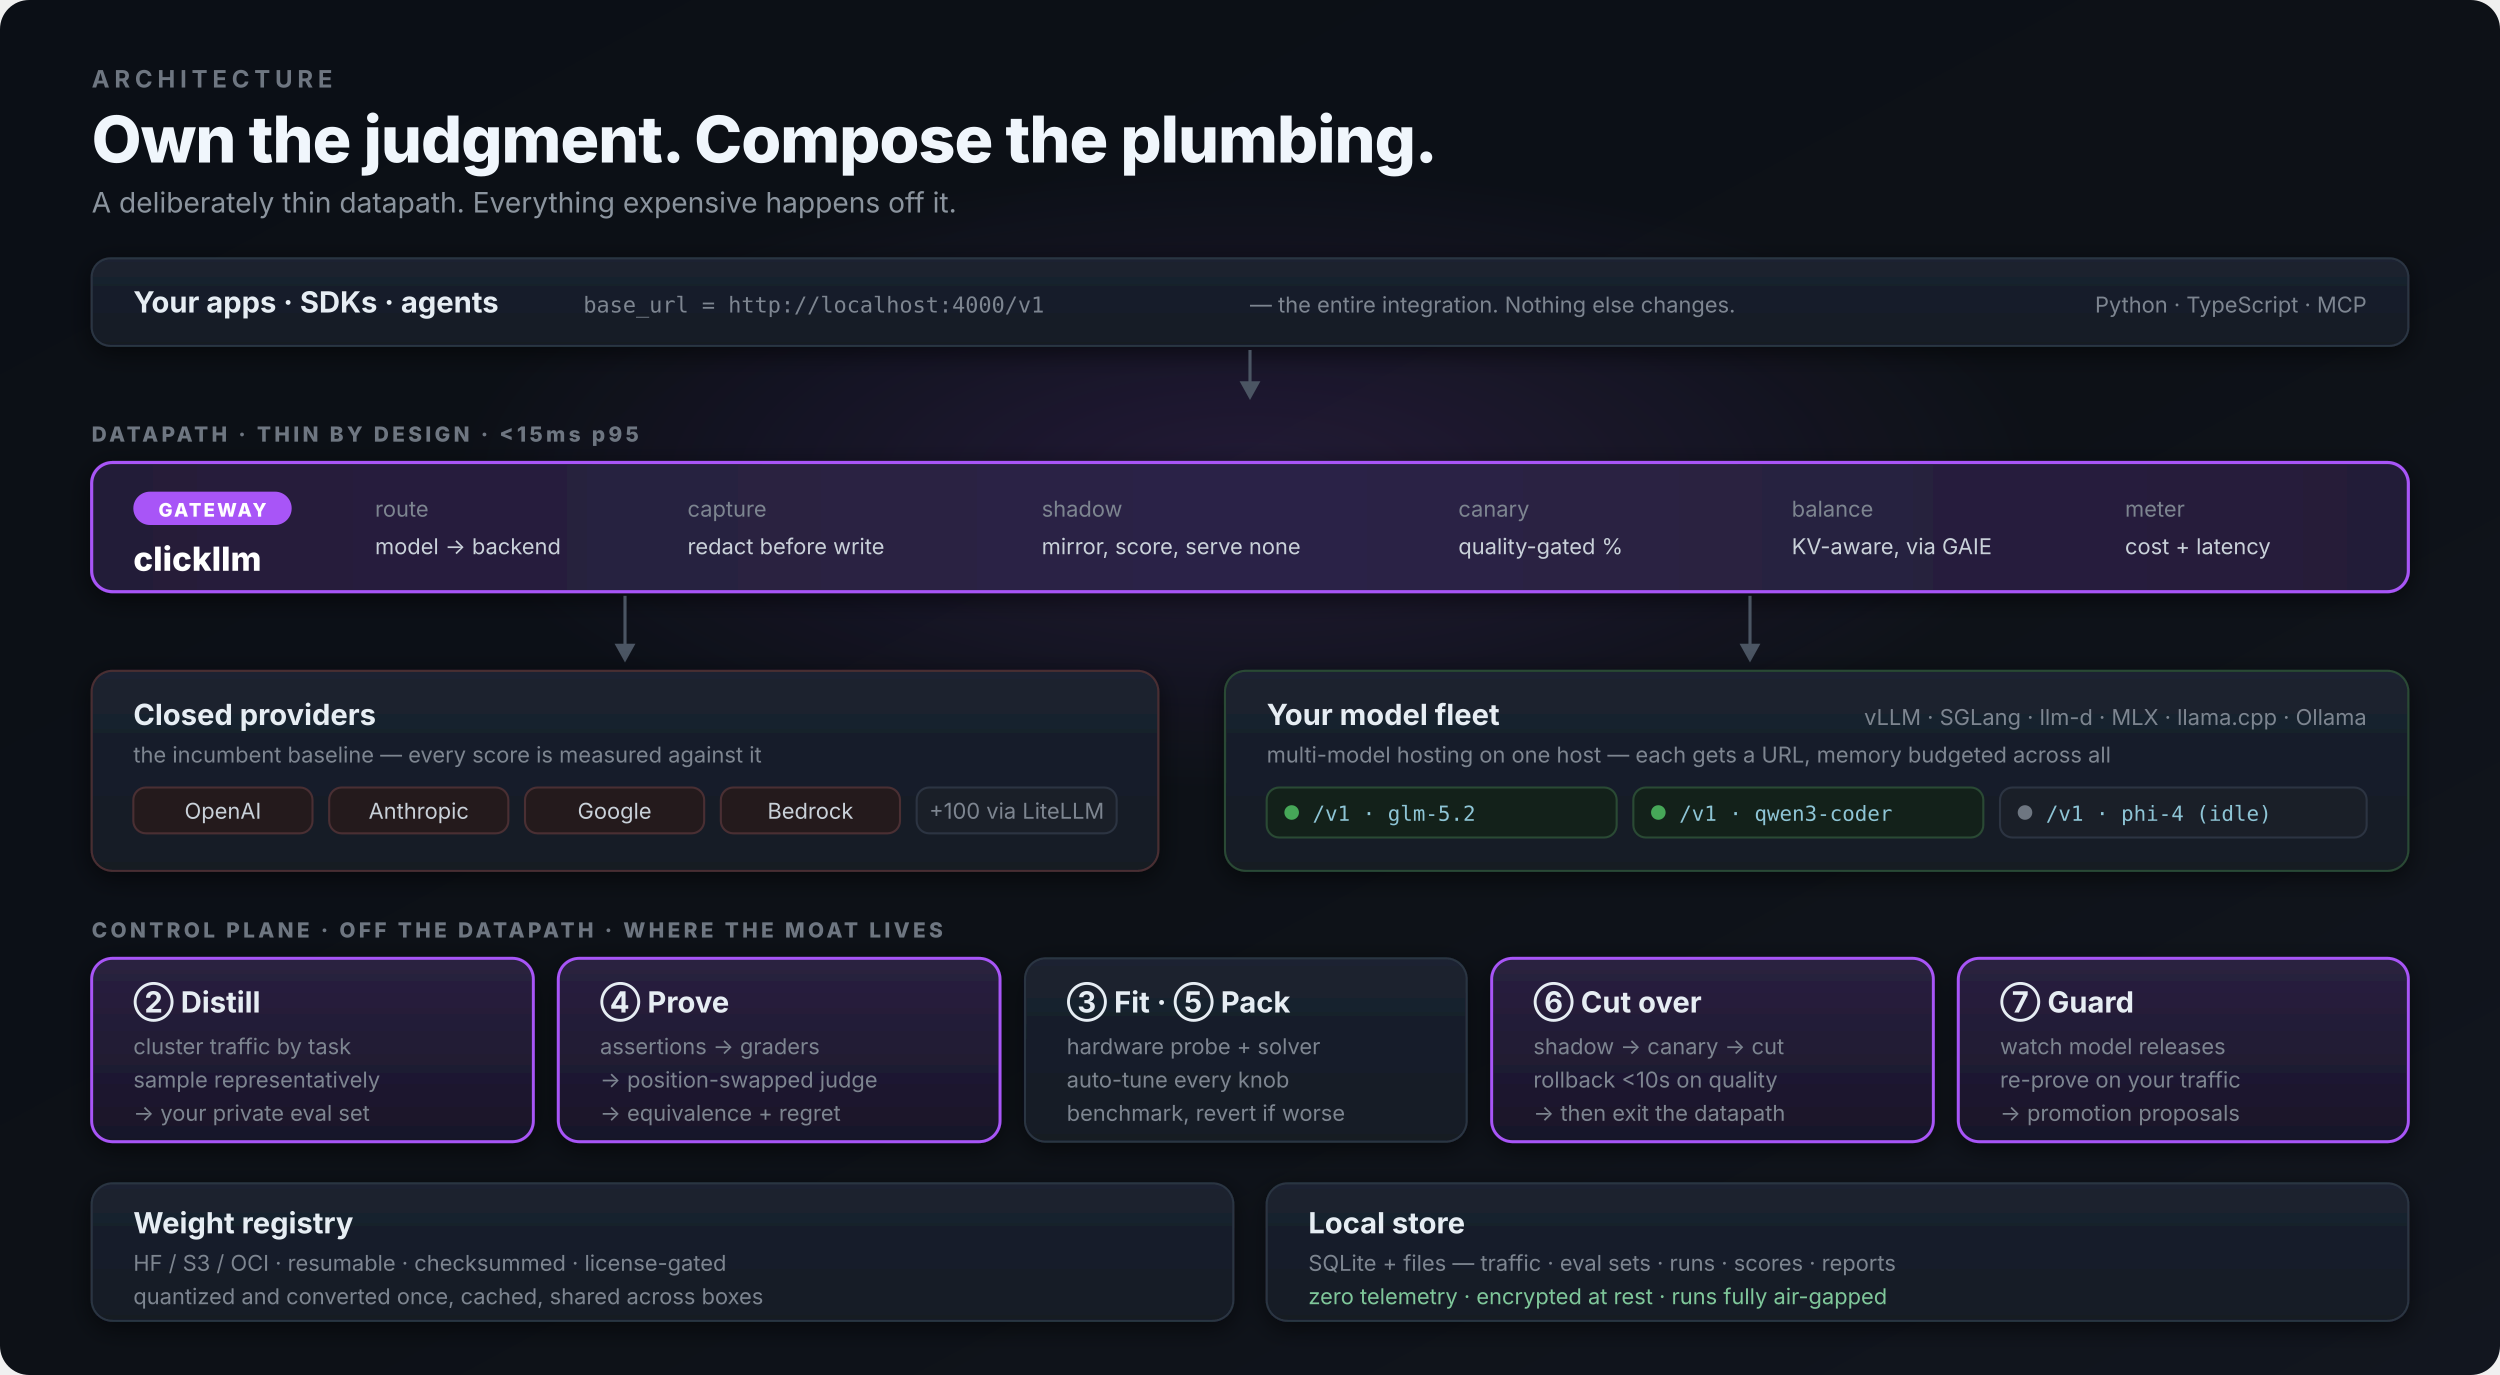
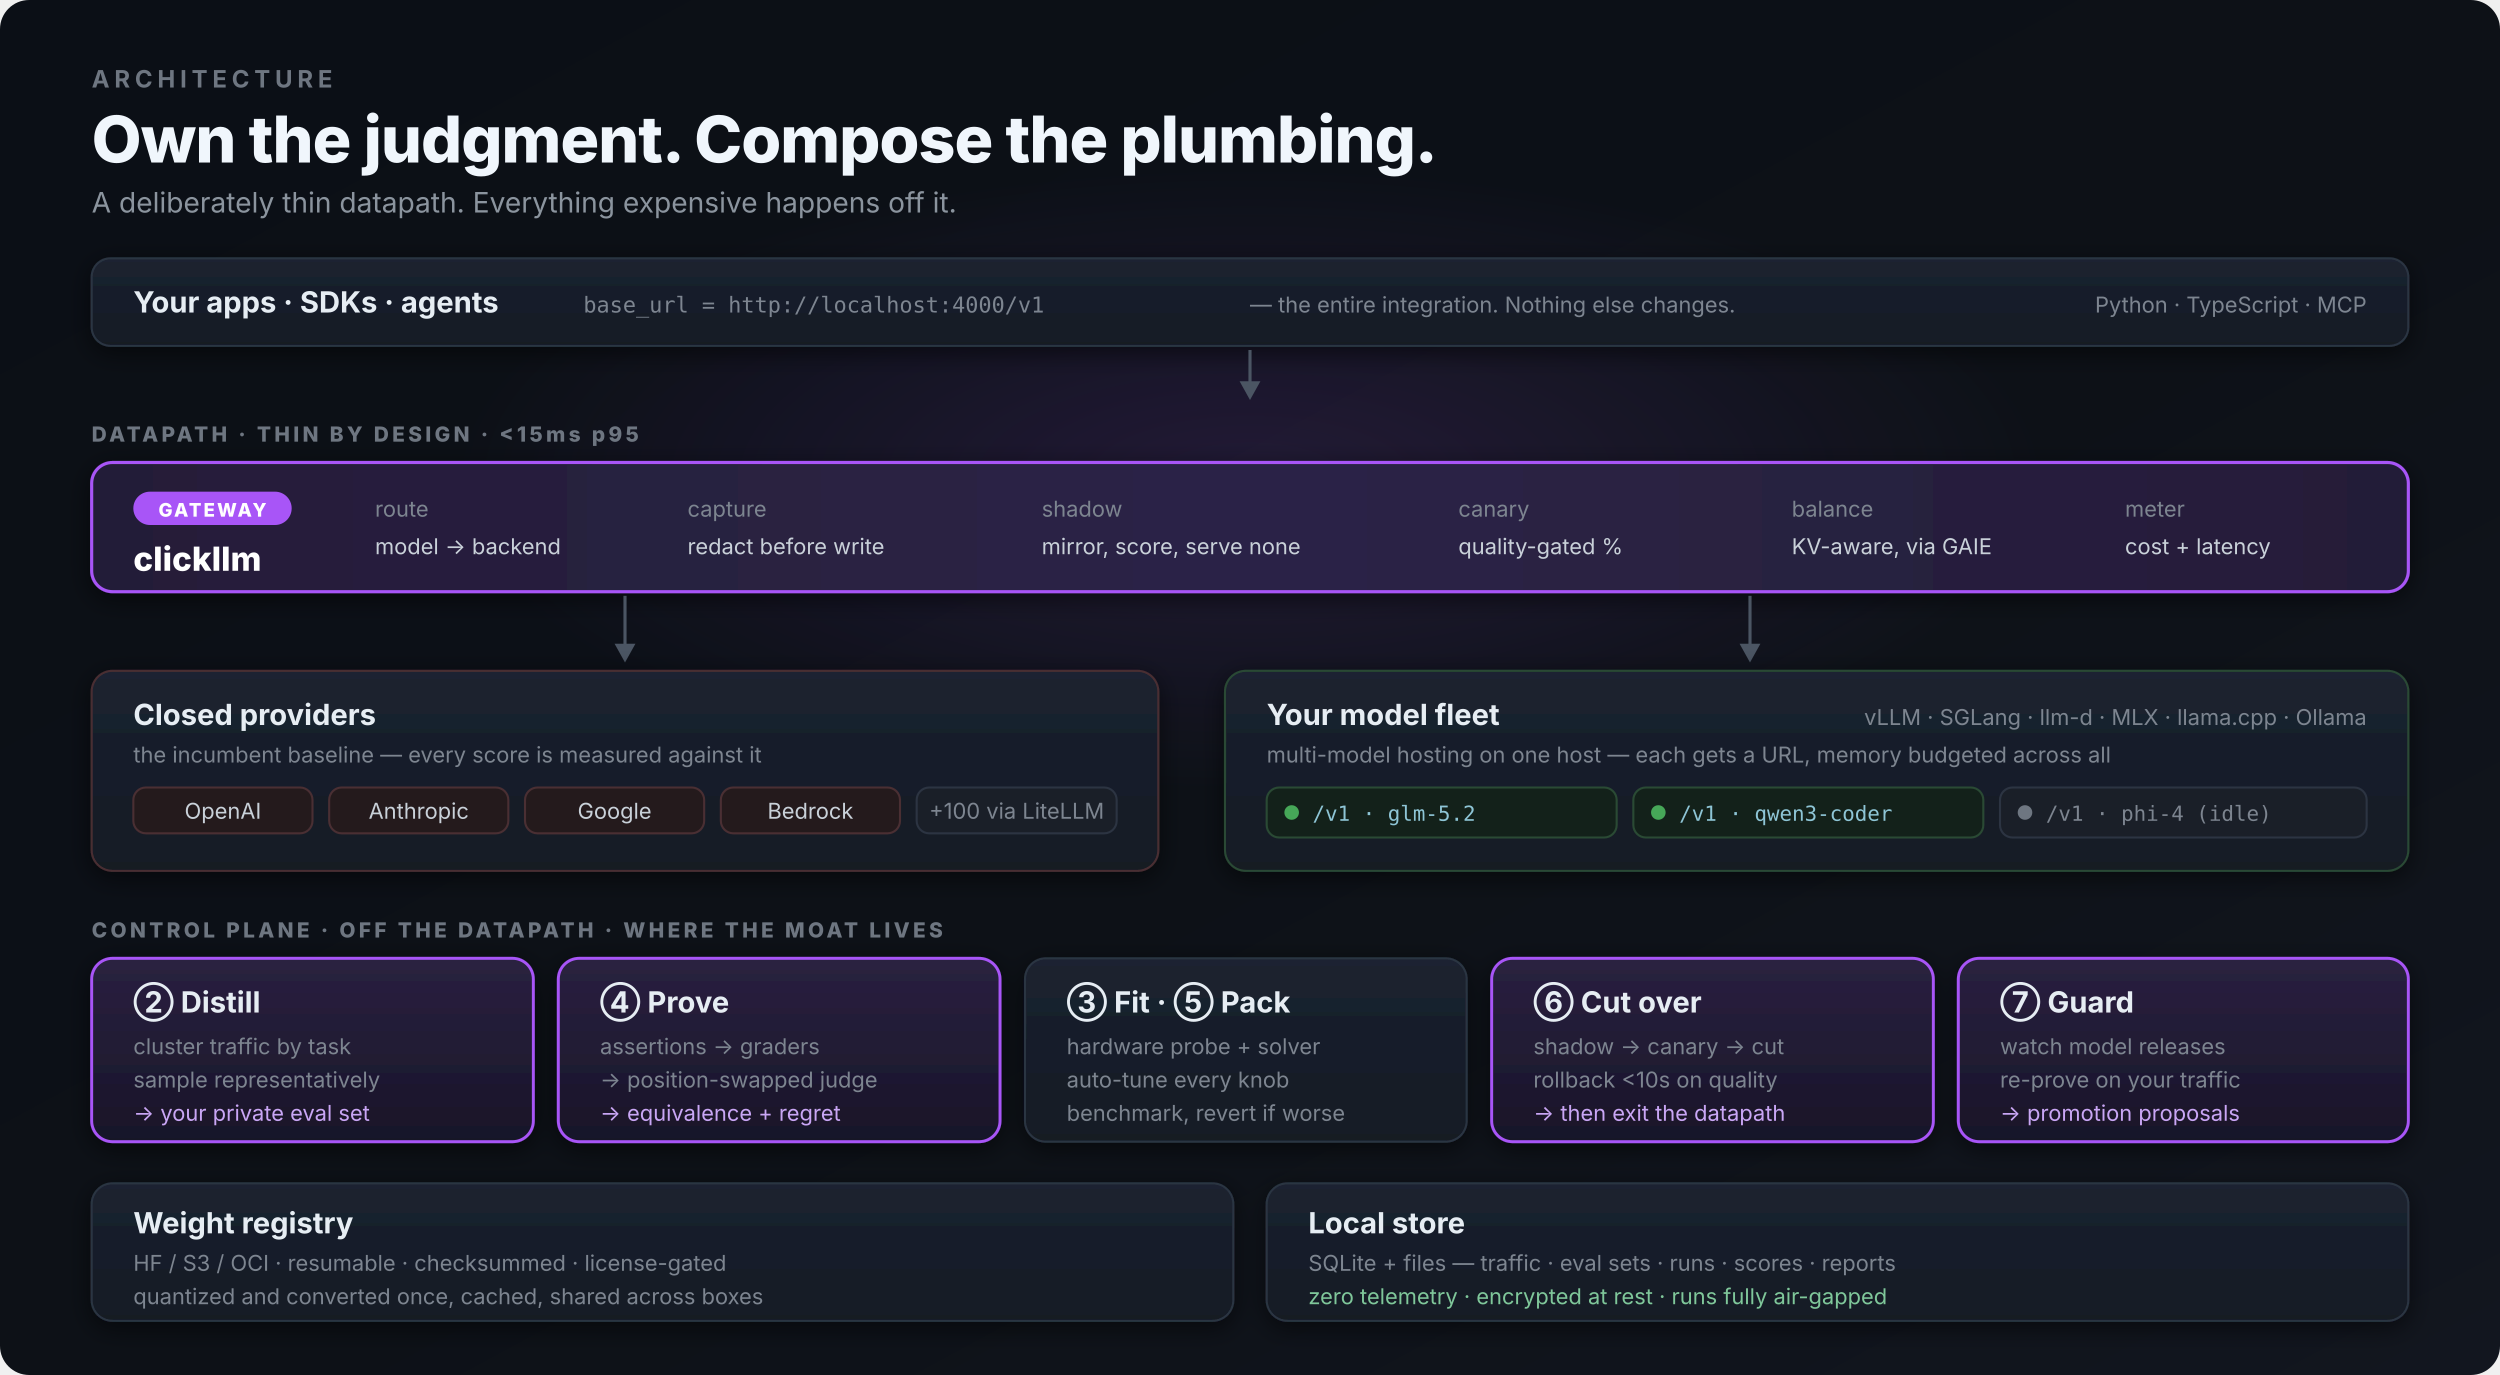
<svg xmlns="http://www.w3.org/2000/svg" viewBox="0 0 1200 660" width="1200" height="660" role="img" aria-label="clickllm architecture: clients hit a thin OpenAI-compatible gateway that routes between closed providers and a locally hosted multi-model fleet; an off-path control plane distills, proves, packs and guards; weights and state stay on local disk.">
  <defs>
    <linearGradient id="canvas" x1="0" y1="0" x2="1" y2="1">
      <stop offset="0" stop-color="#0b0f16" />
      <stop offset=".55" stop-color="#0d1117" />
      <stop offset="1" stop-color="#12161f" />
    </linearGradient>
    <radialGradient id="halo" cx=".5" cy=".5" r=".5">
      <stop offset="0" stop-color="#a855f7" stop-opacity=".14" />
      <stop offset="1" stop-color="#a855f7" stop-opacity="0" />
    </radialGradient>
    <linearGradient id="card" x1="0" y1="0" x2="0" y2="1">
      <stop offset="0" stop-color="#1b2230" />
      <stop offset="1" stop-color="#141a24" />
    </linearGradient>
    <linearGradient id="ours" x1="0" y1="0" x2="0" y2="1">
      <stop offset="0" stop-color="#2a2140" />
      <stop offset="1" stop-color="#181528" />
    </linearGradient>
    <linearGradient id="gw" x1="0" y1="0" x2="1" y2="0">
      <stop offset="0" stop-color="#241d38" />
      <stop offset=".5" stop-color="#2c2347" />
      <stop offset="1" stop-color="#241d38" />
    </linearGradient>
    <filter id="lift" x="-40%" y="-40%" width="180%" height="180%">
      <feDropShadow dx="0" dy="3" stdDeviation="6" flood-color="#000" flood-opacity=".55" />
    </filter>
    <style>
    .t   { font-family: ui-sans-serif,-apple-system,"Segoe UI",Inter,Roboto,sans-serif; }
    .m   { font-family: ui-monospace,SFMono-Regular,Menlo,monospace; }
    .kick{ font-size:11.5px; fill:#6e7681; letter-spacing:.20em; font-weight:700; }
    .h1  { font-size:31px; font-weight:800; fill:#f0f6fc; letter-spacing:-.015em; }
    .lede{ font-size:13.5px; fill:#8b949e; }
    .zone{ font-size:10px; font-weight:800; letter-spacing:.16em; fill:#6e7681; }
    .ttl { font-size:14px; font-weight:700; fill:#e6edf3; }
    .ttlB{ font-size:16px; font-weight:800; fill:#fff; }
    .cap { font-size:10.5px; fill:#7d8590; }
    .url { font-size:10px; fill:#8ec5d6; }
    .tag { font-size:9px; font-weight:800; letter-spacing:.11em; }
    .ok  { font-size:10.5px; fill:#7fc79a; }
  </style>
  </defs>
  <rect width="1200" height="660" rx="14" fill="url(#canvas)" />
  <ellipse cx="600" cy="230" rx="380" ry="150" fill="url(#halo)" />
  <text class="t kick" x="44" y="42">ARCHITECTURE</text>
  <text class="t h1" x="44" y="78">Own the judgment. Compose the plumbing.</text>
  <text class="t lede" x="44" y="102">A deliberately thin datapath. Everything expensive happens off it.</text>
  <g filter="url(#lift)">
    <rect x="44" y="124" width="1112" height="42" rx="9" fill="url(#card)" stroke="#2c3442" />
  </g>
  <text class="t ttl" x="64" y="150">Your apps · SDKs · agents</text>
  <text class="t cap m" x="280" y="150">base_url = http://localhost:4000/v1</text>
  <text class="t cap" x="600" y="150">— the entire integration. Nothing else changes.</text>
  <text class="t cap" x="1136" y="150" text-anchor="end">Python · TypeScript · MCP</text>
  <path d="M600 168 V186" stroke="#4b5563" stroke-width="1.5" />
  <path d="M600 192 l-5 -9 h10 z" fill="#4b5563" />
  <text class="t zone" x="44" y="212">DATAPATH · THIN BY DESIGN · &lt;15ms p95</text>
  <g filter="url(#lift)">
    <rect x="44" y="222" width="1112" height="62" rx="10" fill="url(#gw)" stroke="#a855f7" stroke-width="1.5" />
  </g>
  <rect x="64" y="236" width="76" height="16" rx="8" fill="#a855f7" />
  <text class="t tag" x="102" y="248" text-anchor="middle" fill="#fff">GATEWAY</text>
  <text class="t ttlB" x="64" y="274">clickllm</text>
  <g class="t cap">
    <text x="180" y="248">route</text>
    <text x="180" y="266" fill="#c9d1d9">model → backend</text>
    <text x="330" y="248">capture</text>
    <text x="330" y="266" fill="#c9d1d9">redact before write</text>
    <text x="500" y="248">shadow</text>
    <text x="500" y="266" fill="#c9d1d9">mirror, score, serve none</text>
    <text x="700" y="248">canary</text>
    <text x="700" y="266" fill="#c9d1d9">quality-gated %</text>
    <text x="860" y="248">balance</text>
    <text x="860" y="266" fill="#c9d1d9">KV-aware, via GAIE</text>
    <text x="1020" y="248">meter</text>
    <text x="1020" y="266" fill="#c9d1d9">cost + latency</text>
  </g>
  <path d="M300 286 V312" stroke="#4b5563" stroke-width="1.5" />
  <path d="M300 318 l-5 -9 h10 z" fill="#4b5563" />
  <path d="M840 286 V312" stroke="#4b5563" stroke-width="1.5" />
  <path d="M840 318 l-5 -9 h10 z" fill="#4b5563" />
  <g filter="url(#lift)">
    <rect x="44" y="322" width="512" height="96" rx="10" fill="url(#card)" stroke="#4a2f33" />
  </g>
  <text class="t ttl" x="64" y="348">Closed providers</text>
  <text class="t cap" x="64" y="366">the incumbent baseline — every score is measured against it</text>
  <g class="t cap">
    <rect x="64" y="378" width="86" height="22" rx="6" fill="#241a1c" stroke="#4a2f33" />
    <text x="107" y="393" text-anchor="middle" fill="#c9d1d9">OpenAI</text>
    <rect x="158" y="378" width="86" height="22" rx="6" fill="#241a1c" stroke="#4a2f33" />
    <text x="201" y="393" text-anchor="middle" fill="#c9d1d9">Anthropic</text>
    <rect x="252" y="378" width="86" height="22" rx="6" fill="#241a1c" stroke="#4a2f33" />
    <text x="295" y="393" text-anchor="middle" fill="#c9d1d9">Google</text>
    <rect x="346" y="378" width="86" height="22" rx="6" fill="#241a1c" stroke="#4a2f33" />
    <text x="389" y="393" text-anchor="middle" fill="#c9d1d9">Bedrock</text>
    <rect x="440" y="378" width="96" height="22" rx="6" fill="#1a1f28" stroke="#2c3442" />
    <text x="488" y="393" text-anchor="middle">+100 via LiteLLM</text>
  </g>
  <g filter="url(#lift)">
    <rect x="588" y="322" width="568" height="96" rx="10" fill="url(#card)" stroke="#2a4a34" />
  </g>
  <text class="t ttl" x="608" y="348">Your model fleet</text>
  <text class="t cap" x="608" y="366">multi-model hosting on one host — each gets a URL, memory budgeted across all</text>
  <g class="t">
    <rect x="608" y="378" width="168" height="24" rx="6" fill="#13211a" stroke="#2a4a34" />
    <circle cx="620" cy="390" r="3.5" fill="#46a758" />
    <text class="url m" x="630" y="394">/v1 · glm-5.2</text>
    <rect x="784" y="378" width="168" height="24" rx="6" fill="#13211a" stroke="#2a4a34" />
    <circle cx="796" cy="390" r="3.5" fill="#46a758" />
    <text class="url m" x="806" y="394">/v1 · qwen3-coder</text>
    <rect x="960" y="378" width="176" height="24" rx="6" fill="#1a1f28" stroke="#2c3442" />
    <circle cx="972" cy="390" r="3.5" fill="#6e7681" />
-     <text class="url m" x="982" y="394" fill="#7d8590">/v1 · phi-4 (idle)</text>
+     <text class="url m" x="982" y="394" style="fill:#7d8590">/v1 · phi-4 (idle)</text>
  </g>
  <text class="t cap" x="1136" y="348" text-anchor="end">vLLM · SGLang · llm-d · MLX · llama.cpp · Ollama</text>
  <text class="t zone" x="44" y="450">CONTROL PLANE · OFF THE DATAPATH · WHERE THE MOAT LIVES</text>
  <g filter="url(#lift)">
    <rect x="44" y="460" width="212" height="88" rx="10" fill="url(#ours)" stroke="#a855f7" stroke-width="1.4" />
    <rect x="268" y="460" width="212" height="88" rx="10" fill="url(#ours)" stroke="#a855f7" stroke-width="1.4" />
    <rect x="492" y="460" width="212" height="88" rx="10" fill="url(#card)" stroke="#2c3442" />
    <rect x="716" y="460" width="212" height="88" rx="10" fill="url(#ours)" stroke="#a855f7" stroke-width="1.4" />
    <rect x="940" y="460" width="216" height="88" rx="10" fill="url(#ours)" stroke="#a855f7" stroke-width="1.4" />
  </g>
  <g class="t">
    <text class="ttl" x="64" y="486">② Distill</text>
    <text class="cap" x="64" y="506">cluster traffic by task</text>
    <text class="cap" x="64" y="522">sample representatively</text>
-     <text class="cap" x="64" y="538" fill="#c9a6f5">→ your private eval set</text>
+     <text class="cap" x="64" y="538" style="fill:#c9a6f5">→ your private eval set</text>
    <text class="ttl" x="288" y="486">④ Prove</text>
    <text class="cap" x="288" y="506">assertions → graders</text>
    <text class="cap" x="288" y="522">→ position-swapped judge</text>
-     <text class="cap" x="288" y="538" fill="#c9a6f5">→ equivalence + regret</text>
+     <text class="cap" x="288" y="538" style="fill:#c9a6f5">→ equivalence + regret</text>
    <text class="ttl" x="512" y="486">③ Fit · ⑤ Pack</text>
    <text class="cap" x="512" y="506">hardware probe + solver</text>
    <text class="cap" x="512" y="522">auto-tune every knob</text>
    <text class="cap" x="512" y="538">benchmark, revert if worse</text>
    <text class="ttl" x="736" y="486">⑥ Cut over</text>
    <text class="cap" x="736" y="506">shadow → canary → cut</text>
    <text class="cap" x="736" y="522">rollback &lt;10s on quality</text>
-     <text class="cap" x="736" y="538" fill="#c9a6f5">→ then exit the datapath</text>
+     <text class="cap" x="736" y="538" style="fill:#c9a6f5">→ then exit the datapath</text>
    <text class="ttl" x="960" y="486">⑦ Guard</text>
    <text class="cap" x="960" y="506">watch model releases</text>
    <text class="cap" x="960" y="522">re-prove on your traffic</text>
-     <text class="cap" x="960" y="538" fill="#c9a6f5">→ promotion proposals</text>
+     <text class="cap" x="960" y="538" style="fill:#c9a6f5">→ promotion proposals</text>
  </g>
  <g filter="url(#lift)">
    <rect x="44" y="568" width="548" height="66" rx="10" fill="url(#card)" stroke="#2c3442" />
    <rect x="608" y="568" width="548" height="66" rx="10" fill="url(#card)" stroke="#2c3442" />
  </g>
  <text class="t ttl" x="64" y="592">Weight registry</text>
  <text class="t cap" x="64" y="610">HF / S3 / OCI · resumable · checksummed · license-gated</text>
  <text class="t cap" x="64" y="626">quantized and converted once, cached, shared across boxes</text>
  <text class="t ttl" x="628" y="592">Local store</text>
  <text class="t cap" x="628" y="610">SQLite + files — traffic · eval sets · runs · scores · reports</text>
  <text class="t ok" x="628" y="626">zero telemetry · encrypted at rest · runs fully air-gapped</text>
</svg>
